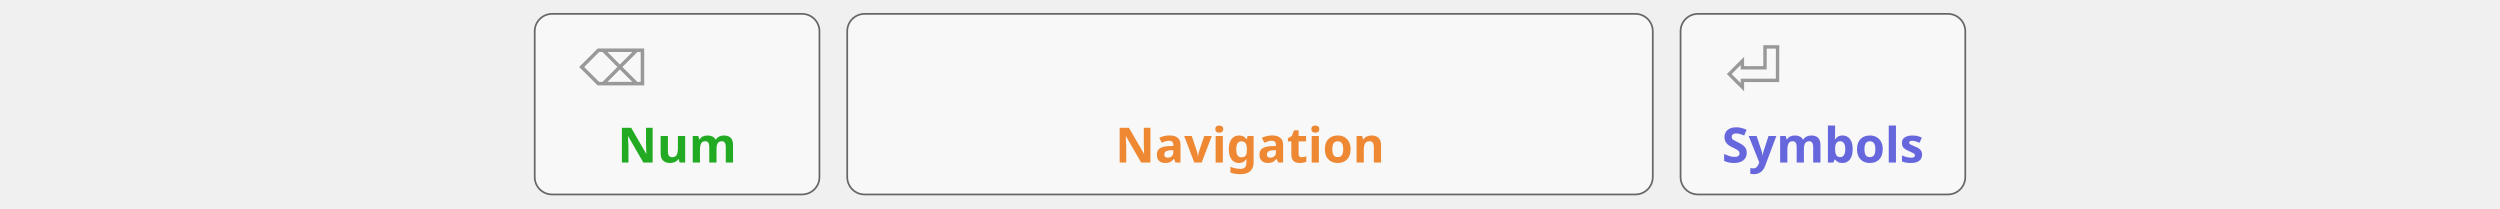
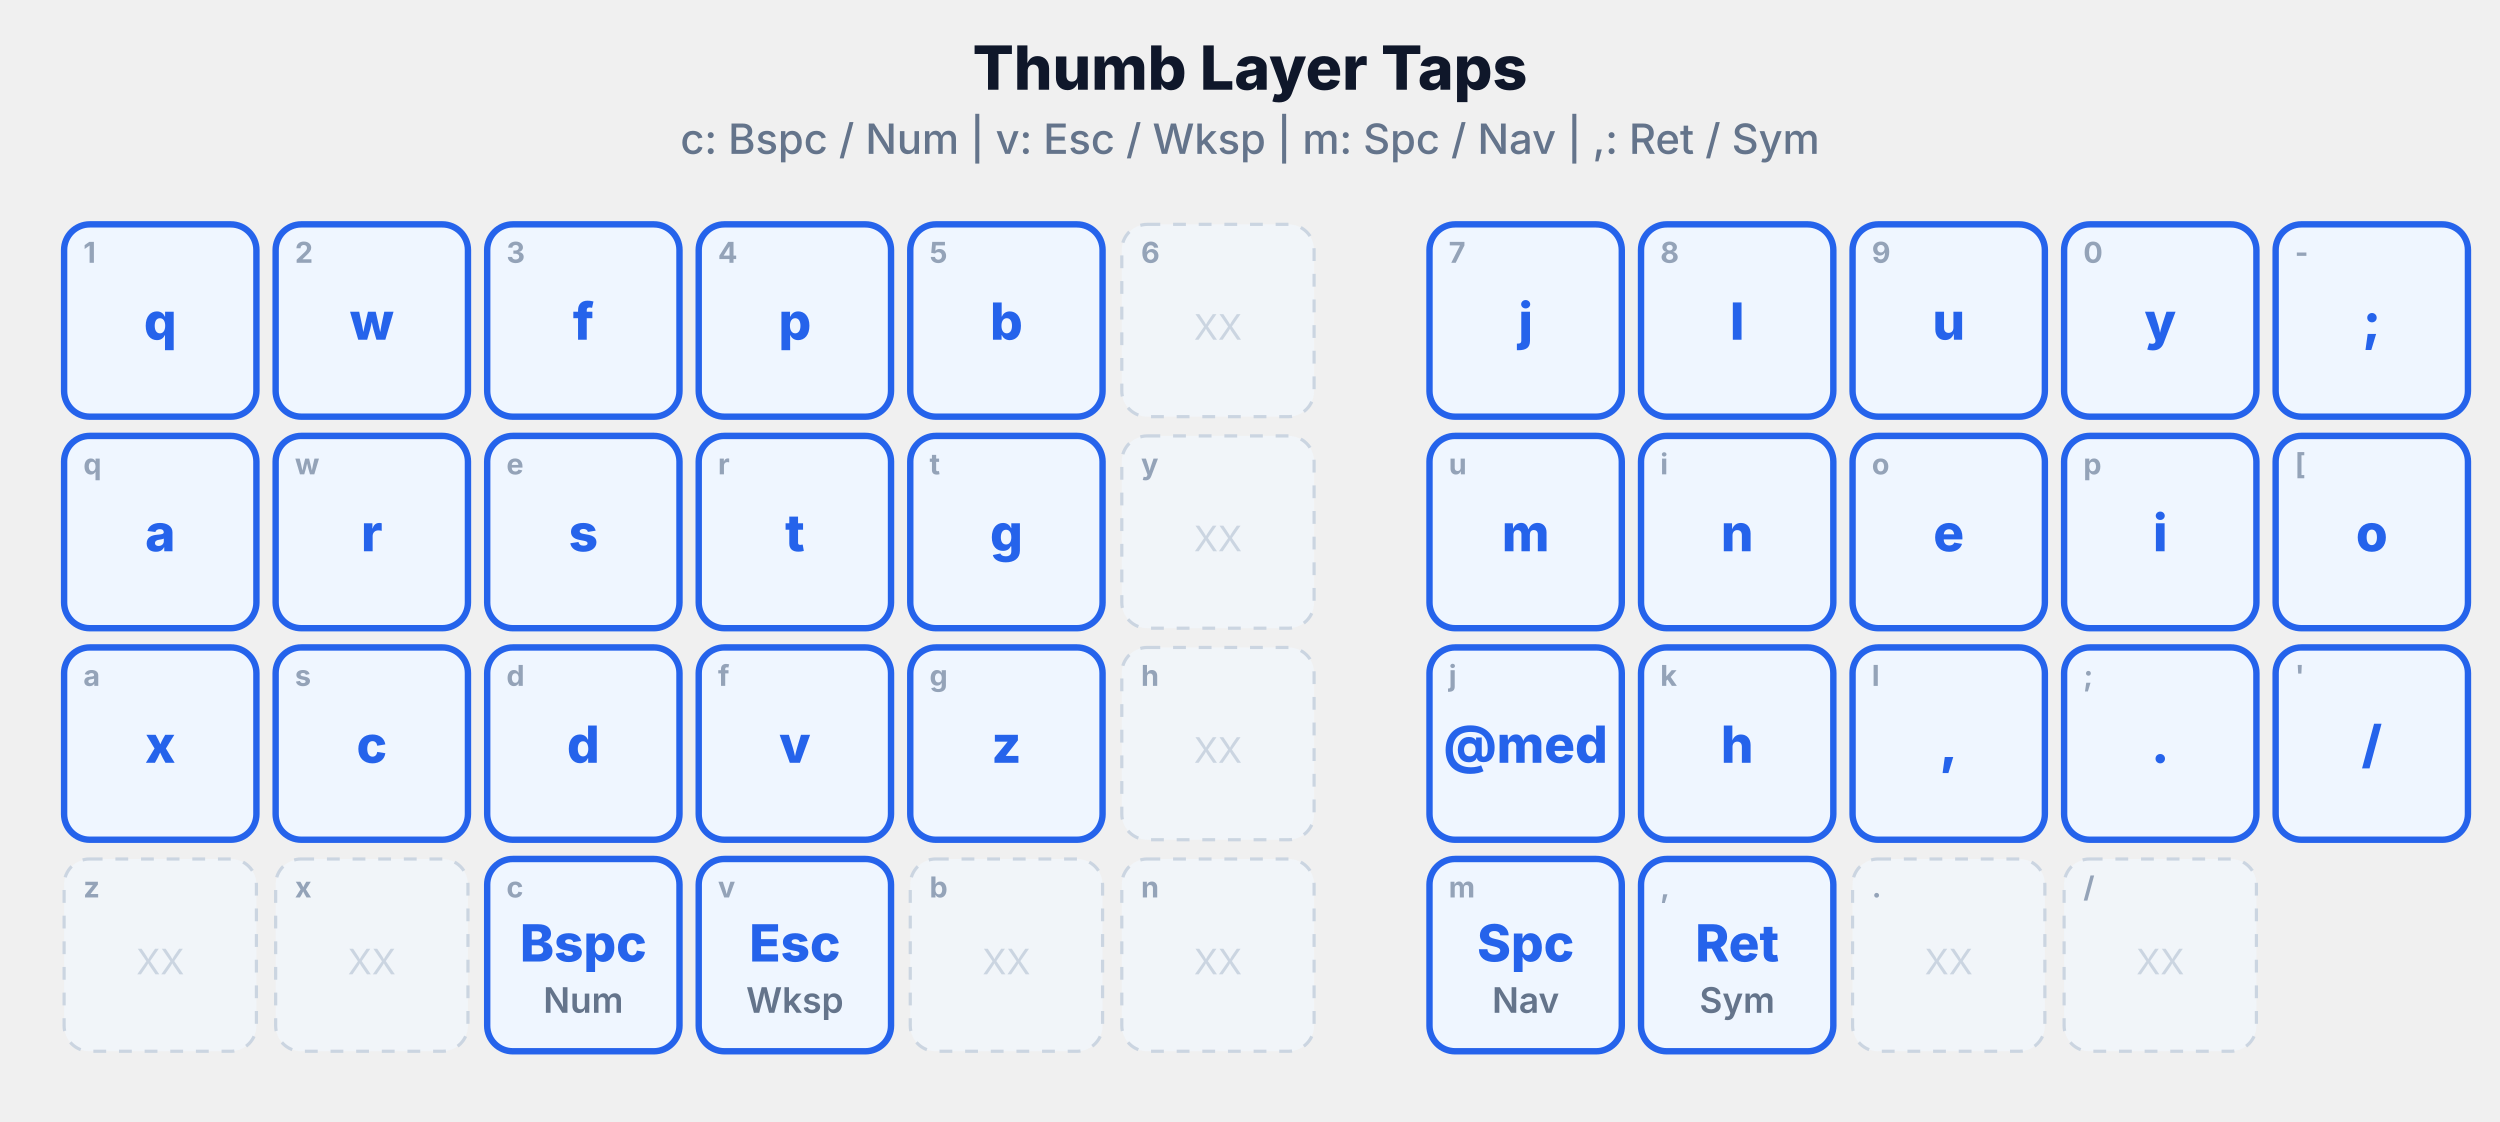
- <svg xmlns="http://www.w3.org/2000/svg" viewBox="26 -4 720 60">
+ <svg xmlns="http://www.w3.org/2000/svg" viewBox="0 0 780 350">
  <style>
-     rect, path {
-       fill: #f8f8f8;
-       stroke: #666;
-       stroke-width: .5px;
-     }
-     text {
-       fill: #999;
-       font: normal 20px sans-serif;
-       text-align: center;
-     }
-     .layer {
-       font-size: 14px;
-       font-weight: bold;
-       text-anchor: middle;
-       fill: #333;
-     }
- 
+     :root { color-scheme: light dark; }
+     rect.key { fill: #ffffff; stroke: #cbd5e1; stroke-width: 1.5px; rx: 8px; ry: 8px; }
+     rect.gap { fill: #f1f5f9; stroke: #cbd5e1; stroke-dasharray: 4 4; rx: 8px; ry: 8px; }
+     rect.active { fill: #eff6ff; stroke: #2563eb; stroke-width: 2px; rx: 8px; ry: 8px; }
+     text { font-family: system-ui, -apple-system, sans-serif; text-anchor: middle; }
+     text.title { font-size: 19px; font-weight: 800; fill: #0f172a; }
+     text.subtitle { font-size: 13px; font-weight: 500; fill: #64748b; }
+     text.phys { font-size: 9px; font-weight: 700; fill: #94a3b8; text-anchor: start; }
+     text.main { font-size: 16px; font-weight: 800; fill: #2563eb; }
+     text.sub { font-size: 11px; font-weight: 600; fill: #64748b; }
+     text.dead { font-size: 11px; fill: #cbd5e1; }
    @media (prefers-color-scheme: dark) {
-       text       { fill: #888; }
-       rect, path { fill: #444; }
-       .layer     { fill: #eee; }
+       rect.key { fill: #1e293b; stroke: #334155; }
+       rect.gap { fill: #0f172a; stroke: #334155; }
+       rect.active { fill: #172554; stroke: #60a5fa; }
+       text.title { fill: #f8fafc; }
+       text.subtitle { fill: #94a3b8; }
+       text.phys { fill: #64748b; }
+       text.main { fill: #60a5fa; }
+       text.sub { fill: #94a3b8; }
+       text.dead { fill: #475569; }
    }
  </style>
-   <g id="row_AA">
-     <g transform="translate(180)">
-       <rect width="82" height="52" rx="5" ry="5" />
-       <text x="12.8" y="20.6" style="font-size: 14px;">⌫</text>
-       <text x="41.0" y="42.8" class="layer" style="fill: #2a2;">Num</text>
-     </g>
-     <g class="homeKey" transform="translate(270)">
-       <rect width="232" height="52" rx="5" ry="5" />
-       <text x="116.0" y="42.8" class="layer" style="fill: #e83;">Navigation</text>
-     </g>
-     <g transform="translate(510)">
-       <rect width="82" height="52" rx="5" ry="5" />
-       <text x="12.8" y="23.6">⏎</text>
-       <text x="41.0" y="42.8" class="layer" style="fill: #66d;">Symbols</text>
-     </g>
+   <text x="390" y="28" class="title">Thumb Layer Taps</text>
+   <text x="390" y="48" class="subtitle">c: Bspc / Num  |  v: Esc / Wksp  |  m: Spc / Nav  |  ,: Ret / Sym</text>
+   <g transform="translate(20,70)">
+     <rect width="60" height="60" class="active" />
+     <text x="6" y="12" class="phys">1</text>
+     <text x="30" y="36" class="main">q</text>
+   </g>
+   <g transform="translate(86,70)">
+     <rect width="60" height="60" class="active" />
+     <text x="6" y="12" class="phys">2</text>
+     <text x="30" y="36" class="main">w</text>
+   </g>
+   <g transform="translate(152,70)">
+     <rect width="60" height="60" class="active" />
+     <text x="6" y="12" class="phys">3</text>
+     <text x="30" y="36" class="main">f</text>
+   </g>
+   <g transform="translate(218,70)">
+     <rect width="60" height="60" class="active" />
+     <text x="6" y="12" class="phys">4</text>
+     <text x="30" y="36" class="main">p</text>
+   </g>
+   <g transform="translate(284,70)">
+     <rect width="60" height="60" class="active" />
+     <text x="6" y="12" class="phys">5</text>
+     <text x="30" y="36" class="main">b</text>
+   </g>
+   <g transform="translate(350,70)">
+     <rect width="60" height="60" class="gap" />
+     <text x="6" y="12" class="phys">6</text>
+     <text x="30" y="36" class="dead">XX</text>
+   </g>
+   <g transform="translate(446,70)">
+     <rect width="60" height="60" class="active" />
+     <text x="6" y="12" class="phys">7</text>
+     <text x="30" y="36" class="main">j</text>
+   </g>
+   <g transform="translate(512,70)">
+     <rect width="60" height="60" class="active" />
+     <text x="6" y="12" class="phys">8</text>
+     <text x="30" y="36" class="main">l</text>
+   </g>
+   <g transform="translate(578,70)">
+     <rect width="60" height="60" class="active" />
+     <text x="6" y="12" class="phys">9</text>
+     <text x="30" y="36" class="main">u</text>
+   </g>
+   <g transform="translate(644,70)">
+     <rect width="60" height="60" class="active" />
+     <text x="6" y="12" class="phys">0</text>
+     <text x="30" y="36" class="main">y</text>
+   </g>
+   <g transform="translate(710,70)">
+     <rect width="60" height="60" class="active" />
+     <text x="6" y="12" class="phys">-</text>
+     <text x="30" y="36" class="main">;</text>
+   </g>
+   <g transform="translate(20,136)">
+     <rect width="60" height="60" class="active" />
+     <text x="6" y="12" class="phys">q</text>
+     <text x="30" y="36" class="main">a</text>
+   </g>
+   <g transform="translate(86,136)">
+     <rect width="60" height="60" class="active" />
+     <text x="6" y="12" class="phys">w</text>
+     <text x="30" y="36" class="main">r</text>
+   </g>
+   <g transform="translate(152,136)">
+     <rect width="60" height="60" class="active" />
+     <text x="6" y="12" class="phys">e</text>
+     <text x="30" y="36" class="main">s</text>
+   </g>
+   <g transform="translate(218,136)">
+     <rect width="60" height="60" class="active" />
+     <text x="6" y="12" class="phys">r</text>
+     <text x="30" y="36" class="main">t</text>
+   </g>
+   <g transform="translate(284,136)">
+     <rect width="60" height="60" class="active" />
+     <text x="6" y="12" class="phys">t</text>
+     <text x="30" y="36" class="main">g</text>
+   </g>
+   <g transform="translate(350,136)">
+     <rect width="60" height="60" class="gap" />
+     <text x="6" y="12" class="phys">y</text>
+     <text x="30" y="36" class="dead">XX</text>
+   </g>
+   <g transform="translate(446,136)">
+     <rect width="60" height="60" class="active" />
+     <text x="6" y="12" class="phys">u</text>
+     <text x="30" y="36" class="main">m</text>
+   </g>
+   <g transform="translate(512,136)">
+     <rect width="60" height="60" class="active" />
+     <text x="6" y="12" class="phys">i</text>
+     <text x="30" y="36" class="main">n</text>
+   </g>
+   <g transform="translate(578,136)">
+     <rect width="60" height="60" class="active" />
+     <text x="6" y="12" class="phys">o</text>
+     <text x="30" y="36" class="main">e</text>
+   </g>
+   <g transform="translate(644,136)">
+     <rect width="60" height="60" class="active" />
+     <text x="6" y="12" class="phys">p</text>
+     <text x="30" y="36" class="main">i</text>
+   </g>
+   <g transform="translate(710,136)">
+     <rect width="60" height="60" class="active" />
+     <text x="6" y="12" class="phys">[</text>
+     <text x="30" y="36" class="main">o</text>
+   </g>
+   <g transform="translate(20,202)">
+     <rect width="60" height="60" class="active" />
+     <text x="6" y="12" class="phys">a</text>
+     <text x="30" y="36" class="main">x</text>
+   </g>
+   <g transform="translate(86,202)">
+     <rect width="60" height="60" class="active" />
+     <text x="6" y="12" class="phys">s</text>
+     <text x="30" y="36" class="main">c</text>
+   </g>
+   <g transform="translate(152,202)">
+     <rect width="60" height="60" class="active" />
+     <text x="6" y="12" class="phys">d</text>
+     <text x="30" y="36" class="main">d</text>
+   </g>
+   <g transform="translate(218,202)">
+     <rect width="60" height="60" class="active" />
+     <text x="6" y="12" class="phys">f</text>
+     <text x="30" y="36" class="main">v</text>
+   </g>
+   <g transform="translate(284,202)">
+     <rect width="60" height="60" class="active" />
+     <text x="6" y="12" class="phys">g</text>
+     <text x="30" y="36" class="main">z</text>
+   </g>
+   <g transform="translate(350,202)">
+     <rect width="60" height="60" class="gap" />
+     <text x="6" y="12" class="phys">h</text>
+     <text x="30" y="36" class="dead">XX</text>
+   </g>
+   <g transform="translate(446,202)">
+     <rect width="60" height="60" class="active" />
+     <text x="6" y="12" class="phys">j</text>
+     <text x="30" y="36" class="main">@med</text>
+   </g>
+   <g transform="translate(512,202)">
+     <rect width="60" height="60" class="active" />
+     <text x="6" y="12" class="phys">k</text>
+     <text x="30" y="36" class="main">h</text>
+   </g>
+   <g transform="translate(578,202)">
+     <rect width="60" height="60" class="active" />
+     <text x="6" y="12" class="phys">l</text>
+     <text x="30" y="36" class="main">,</text>
+   </g>
+   <g transform="translate(644,202)">
+     <rect width="60" height="60" class="active" />
+     <text x="6" y="12" class="phys">;</text>
+     <text x="30" y="36" class="main">.</text>
+   </g>
+   <g transform="translate(710,202)">
+     <rect width="60" height="60" class="active" />
+     <text x="6" y="12" class="phys">'</text>
+     <text x="30" y="36" class="main">/</text>
+   </g>
+   <g transform="translate(20,268)">
+     <rect width="60" height="60" class="gap" />
+     <text x="6" y="12" class="phys">z</text>
+     <text x="30" y="36" class="dead">XX</text>
+   </g>
+   <g transform="translate(86,268)">
+     <rect width="60" height="60" class="gap" />
+     <text x="6" y="12" class="phys">x</text>
+     <text x="30" y="36" class="dead">XX</text>
+   </g>
+   <g transform="translate(152,268)">
+     <rect width="60" height="60" class="active" />
+     <text x="6" y="12" class="phys">c</text>
+     <text x="30" y="32" class="main">Bspc</text>
+     <text x="30" y="48" class="sub">Num</text>
+   </g>
+   <g transform="translate(218,268)">
+     <rect width="60" height="60" class="active" />
+     <text x="6" y="12" class="phys">v</text>
+     <text x="30" y="32" class="main">Esc</text>
+     <text x="30" y="48" class="sub">Wksp</text>
+   </g>
+   <g transform="translate(284,268)">
+     <rect width="60" height="60" class="gap" />
+     <text x="6" y="12" class="phys">b</text>
+     <text x="30" y="36" class="dead">XX</text>
+   </g>
+   <g transform="translate(350,268)">
+     <rect width="60" height="60" class="gap" />
+     <text x="6" y="12" class="phys">n</text>
+     <text x="30" y="36" class="dead">XX</text>
+   </g>
+   <g transform="translate(446,268)">
+     <rect width="60" height="60" class="active" />
+     <text x="6" y="12" class="phys">m</text>
+     <text x="30" y="32" class="main">Spc</text>
+     <text x="30" y="48" class="sub">Nav</text>
+   </g>
+   <g transform="translate(512,268)">
+     <rect width="60" height="60" class="active" />
+     <text x="6" y="12" class="phys">,</text>
+     <text x="30" y="32" class="main">Ret</text>
+     <text x="30" y="48" class="sub">Sym</text>
+   </g>
+   <g transform="translate(578,268)">
+     <rect width="60" height="60" class="gap" />
+     <text x="6" y="12" class="phys">.</text>
+     <text x="30" y="36" class="dead">XX</text>
+   </g>
+   <g transform="translate(644,268)">
+     <rect width="60" height="60" class="gap" />
+     <text x="6" y="12" class="phys">/</text>
+     <text x="30" y="36" class="dead">XX</text>
  </g>
</svg>
